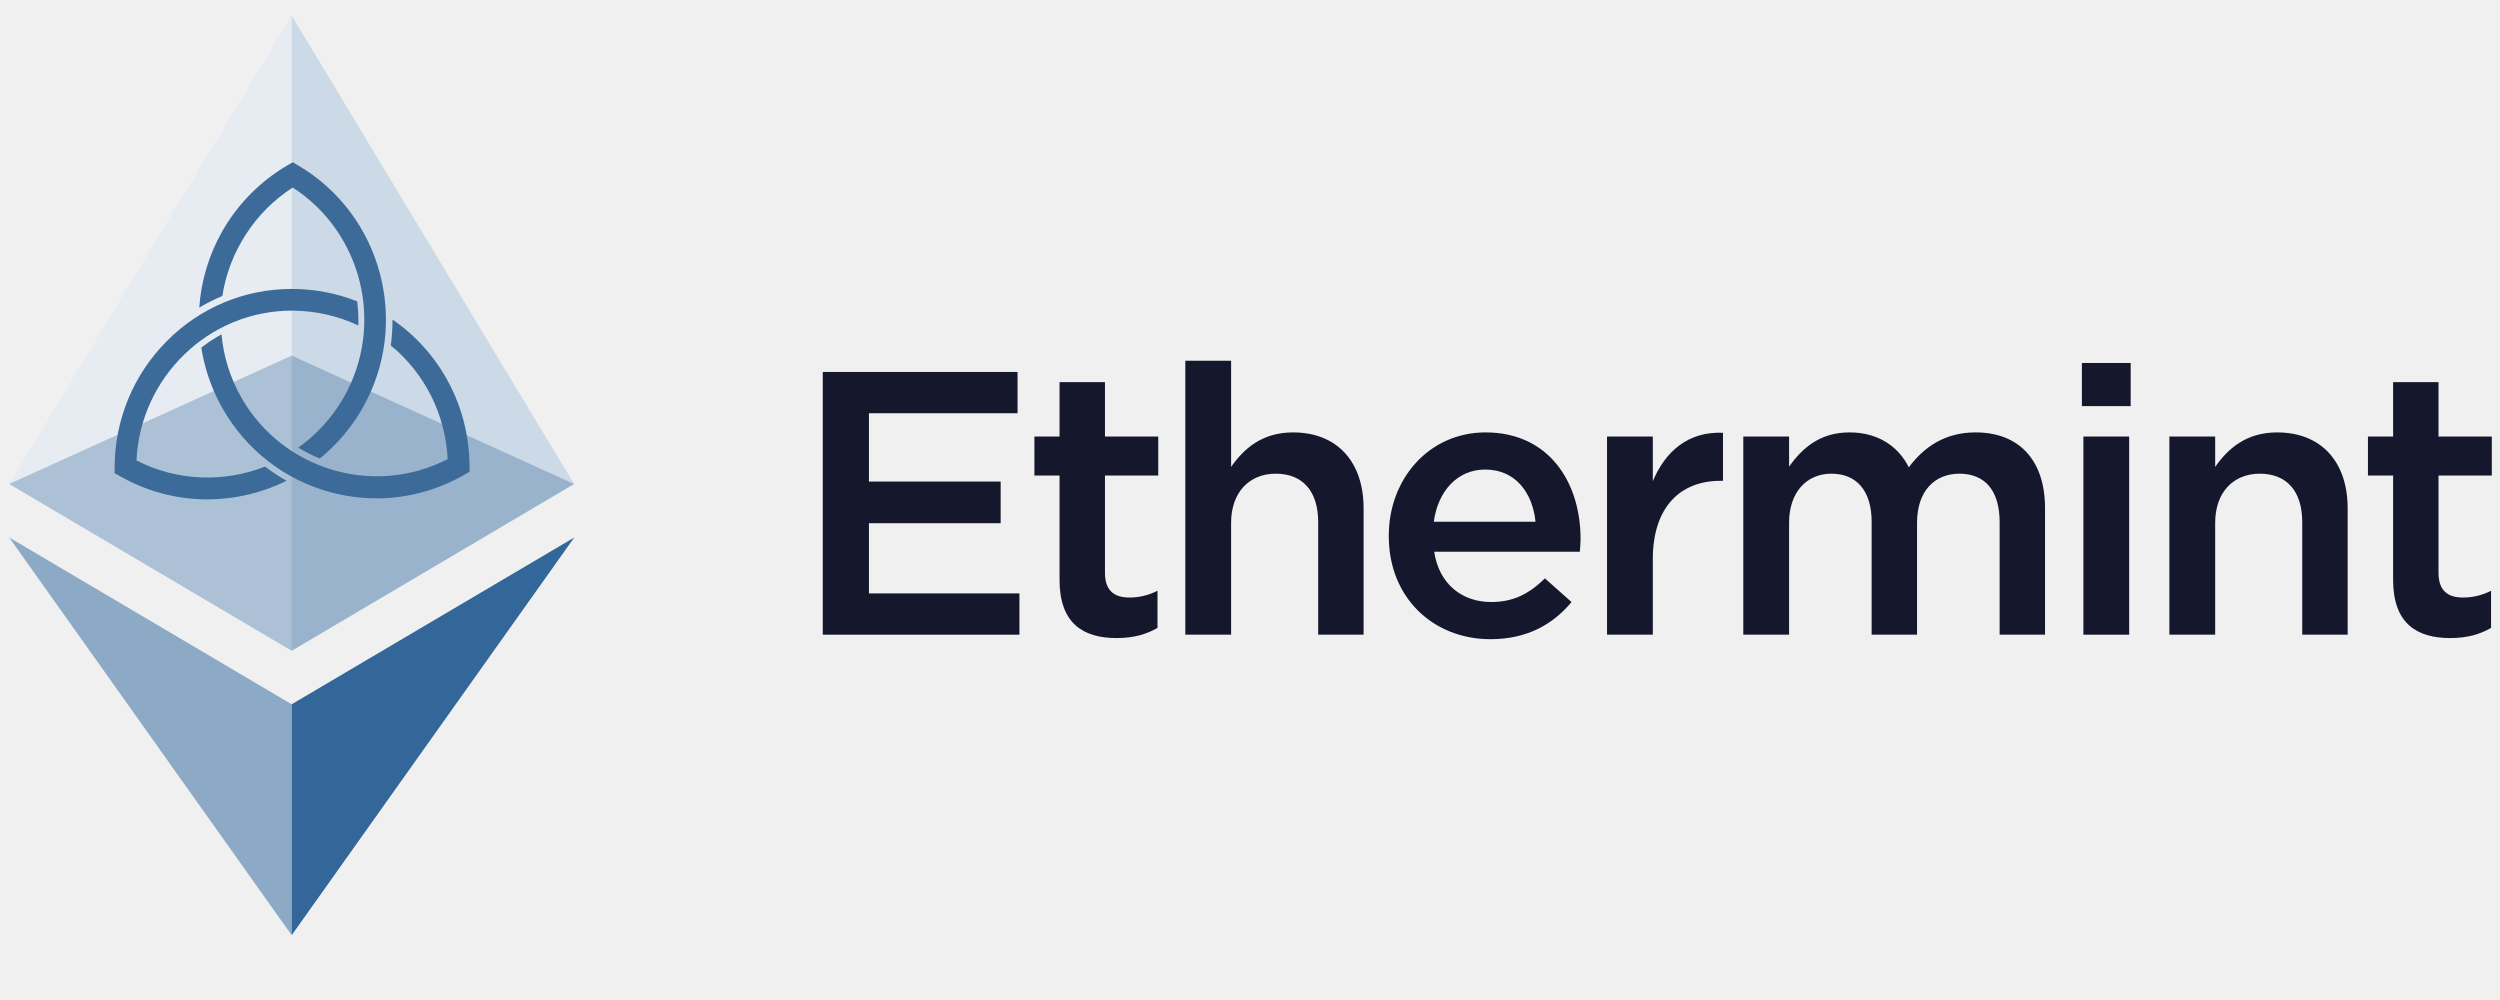
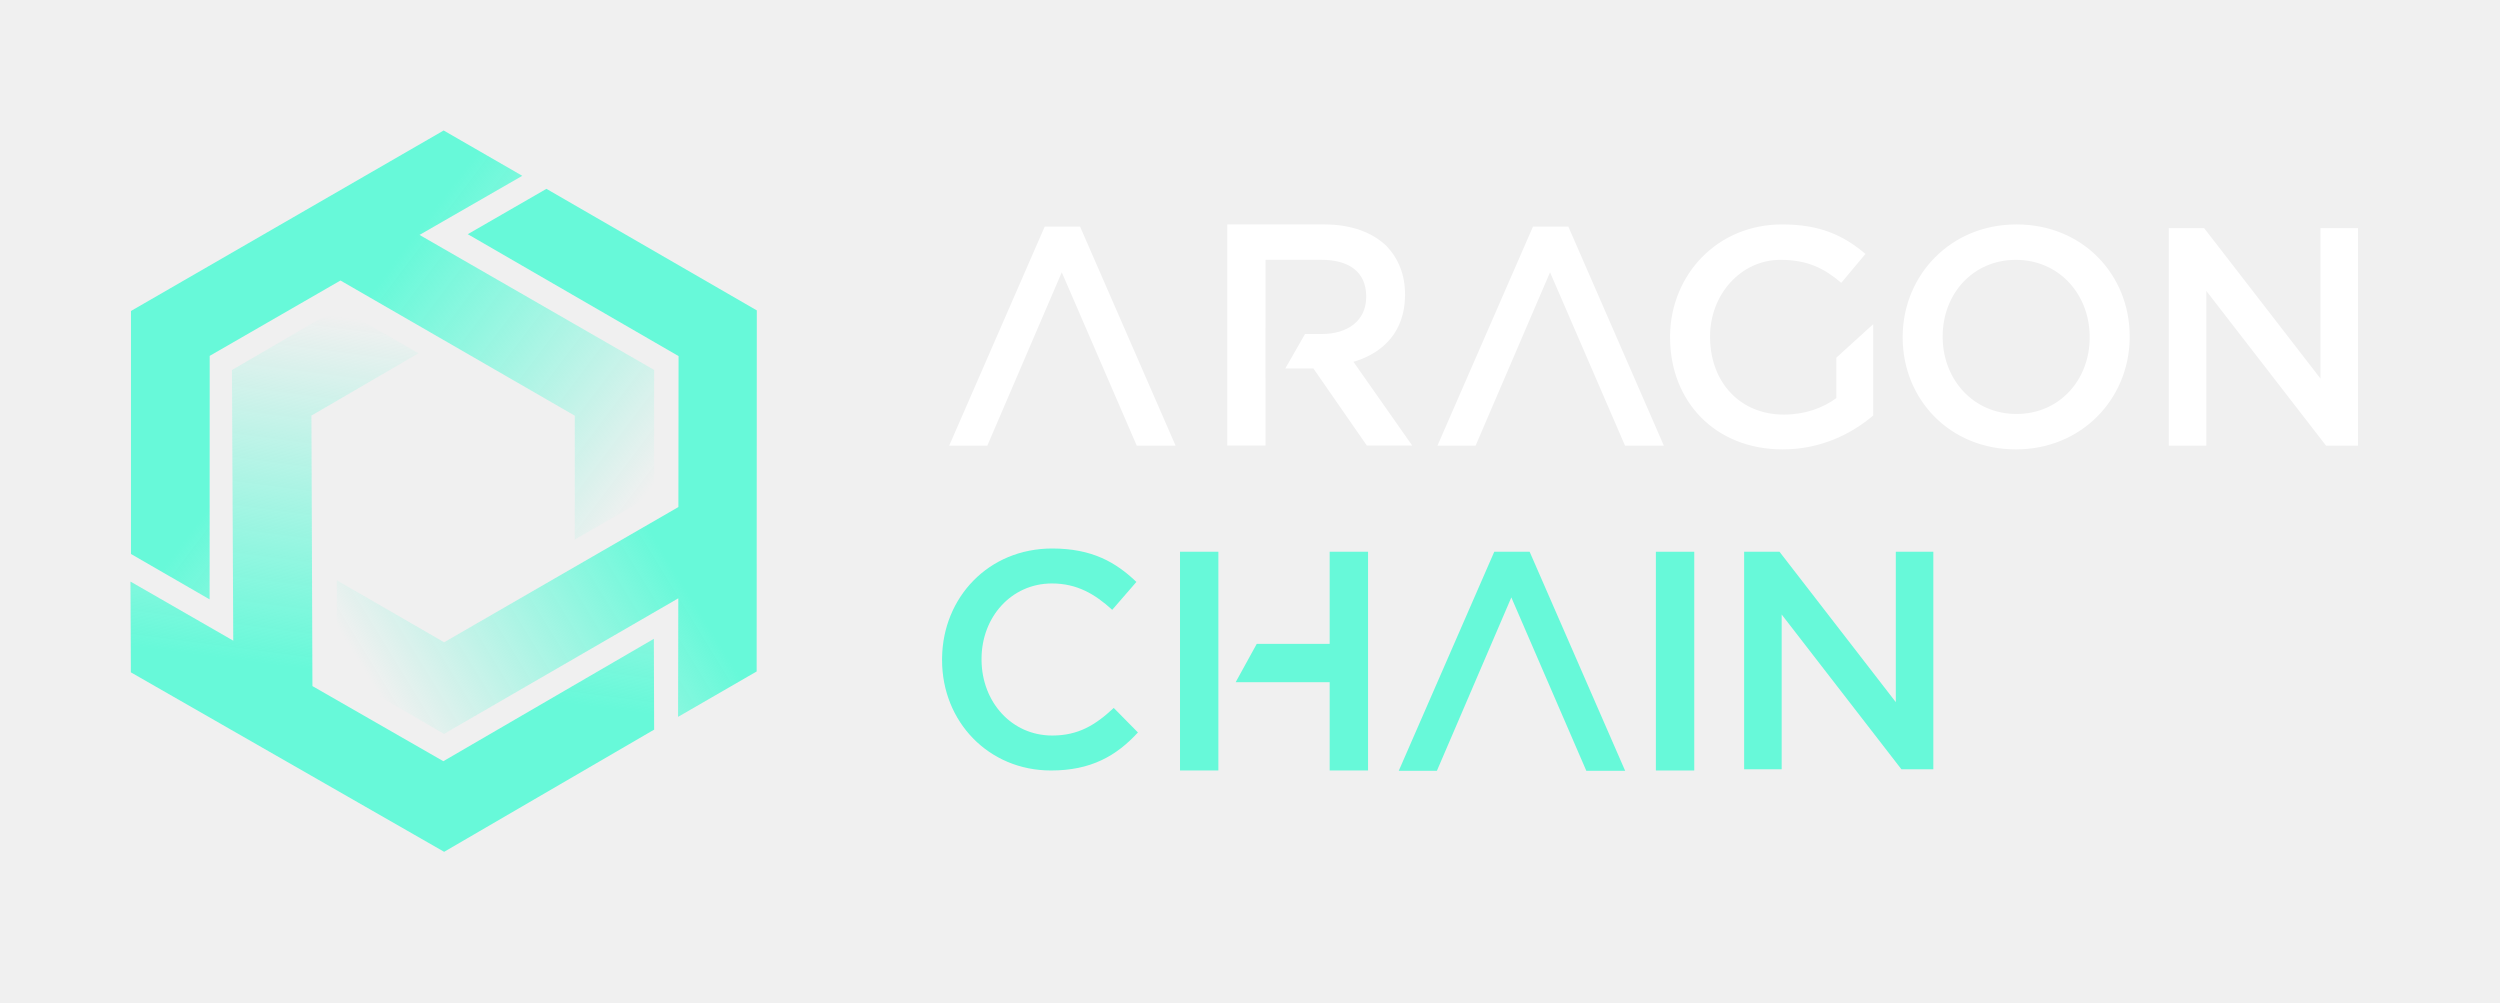
- <svg xmlns="http://www.w3.org/2000/svg" width="160" height="64" viewBox="0 0 160 64" fill="none">
-   <g clip-path="url(#clip0)">
-     <path d="M0.588 30.976L18.666 41.65V1L0.588 30.976Z" fill="#E6ECF2" />
-     <path d="M18.667 1V41.65L36.739 30.976L18.667 1Z" fill="#CCD9E6" />
-     <path d="M0.588 34.399L18.666 59.851V45.073L0.588 34.399Z" fill="#8CA9C6" />
-     <path d="M18.667 45.073V59.851L36.753 34.399L18.667 45.073Z" fill="#336699" />
-     <g opacity="0.25">
-       <path d="M18.666 22.759L0.588 30.976L18.666 41.65L36.738 30.976L18.666 22.759Z" fill="#004080" />
-     </g>
-     <path fill-rule="evenodd" clip-rule="evenodd" d="M22.859 19.285C21.537 18.764 20.113 18.491 18.675 18.491C15.652 18.491 12.809 19.679 10.669 21.837C8.539 23.985 7.355 26.838 7.336 29.871L7.333 30.278L7.687 30.48C9.39 31.45 11.317 31.961 13.269 31.961C13.322 31.961 13.376 31.96 13.43 31.959C15.132 31.935 16.815 31.525 18.341 30.769C17.86 30.5 17.399 30.196 16.961 29.861C14.3 30.911 11.286 30.781 8.734 29.467C8.982 24.145 13.359 19.881 18.675 19.881C20.153 19.881 21.614 20.209 22.933 20.831C22.95 20.316 22.925 19.799 22.859 19.285" fill="#3D6B99" />
-     <path fill-rule="evenodd" clip-rule="evenodd" d="M30.05 29.783C30.01 26.003 28.177 22.553 25.12 20.453C25.123 21.006 25.086 21.558 25.01 22.108C27.182 23.888 28.506 26.51 28.651 29.382C23.966 31.806 18.125 30.108 15.464 25.477C14.745 24.226 14.304 22.828 14.175 21.398C13.723 21.646 13.291 21.931 12.883 22.25C13.098 23.625 13.565 24.961 14.262 26.174C15.776 28.808 18.209 30.697 21.114 31.492C22.1 31.762 23.102 31.895 24.099 31.895C26.04 31.895 27.961 31.389 29.7 30.396L30.055 30.193L30.05 29.783Z" fill="#3D6B99" />
-     <path fill-rule="evenodd" clip-rule="evenodd" d="M19.084 10.588L18.735 10.383L18.384 10.588C16.655 11.602 15.219 13.056 14.23 14.792C13.376 16.291 12.871 17.971 12.752 19.686C13.226 19.404 13.719 19.156 14.229 18.944C14.668 16.118 16.308 13.563 18.734 12.002C23.188 14.872 24.653 20.822 21.978 25.469C21.253 26.727 20.262 27.815 19.088 28.65C19.527 28.918 19.987 29.151 20.466 29.345C21.551 28.464 22.474 27.384 23.177 26.163C26.301 20.738 24.465 13.751 19.084 10.588" fill="#3D6B99" />
-     <path d="M52.657 40.62H65.243V37.978H55.612V33.486H64.042V30.82H55.612V26.448H65.123V23.806H52.657V40.62Z" fill="#15182D" />
-     <path d="M71.462 40.836C72.567 40.836 73.36 40.596 74.08 40.187V37.809C73.504 38.098 72.927 38.242 72.279 38.242C71.294 38.242 70.718 37.785 70.718 36.657V30.436H74.128V27.938H70.718V24.455H67.811V27.938H66.202V30.436H67.811V37.113C67.811 39.899 69.325 40.836 71.462 40.836Z" fill="#15182D" />
-     <path d="M75.861 40.62H78.791V33.462C78.791 31.492 79.968 30.316 81.65 30.316C83.379 30.316 84.364 31.444 84.364 33.414V40.62H87.27V32.525C87.27 29.595 85.613 27.674 82.754 27.674C80.785 27.674 79.608 28.706 78.791 29.883V23.086H75.861V40.62Z" fill="#15182D" />
-     <path d="M95.391 40.908C97.721 40.908 99.378 39.971 100.579 38.53L98.874 37.017C97.865 38.002 96.856 38.53 95.439 38.53C93.566 38.53 92.101 37.377 91.788 35.312H101.108C101.132 35.023 101.156 34.759 101.156 34.495C101.156 30.844 99.114 27.674 95.079 27.674C91.452 27.674 88.882 30.652 88.882 34.279V34.327C88.882 38.242 91.716 40.908 95.391 40.908ZM91.764 33.39C92.029 31.42 93.278 30.051 95.055 30.051C96.977 30.051 98.081 31.517 98.273 33.39H91.764Z" fill="#15182D" />
-     <path d="M102.85 40.62H105.78V35.792C105.78 32.429 107.557 30.772 110.103 30.772H110.271V27.698C108.038 27.601 106.572 28.898 105.78 30.796V27.938H102.85V40.62Z" fill="#15182D" />
-     <path d="M111.571 40.62H114.501V33.462C114.501 31.517 115.606 30.316 117.215 30.316C118.824 30.316 119.785 31.42 119.785 33.39V40.62H122.691V33.462C122.691 31.42 123.82 30.316 125.405 30.316C127.039 30.316 127.976 31.396 127.976 33.414V40.62H130.882V32.525C130.882 29.427 129.2 27.674 126.438 27.674C124.517 27.674 123.172 28.562 122.163 29.907C121.49 28.562 120.193 27.674 118.368 27.674C116.422 27.674 115.317 28.73 114.501 29.859V27.938H111.571V40.62Z" fill="#15182D" />
-     <path d="M133.241 25.992H136.363V23.23H133.241V25.992ZM133.337 40.62H136.267V27.938H133.337V40.62Z" fill="#15182D" />
-     <path d="M138.841 40.62H141.771V33.462C141.771 31.492 142.948 30.316 144.629 30.316C146.359 30.316 147.343 31.444 147.343 33.414V40.62H150.25V32.525C150.25 29.595 148.592 27.674 145.734 27.674C143.764 27.674 142.588 28.706 141.771 29.883V27.938H138.841V40.62Z" fill="#15182D" />
-     <path d="M156.81 40.836C157.915 40.836 158.707 40.596 159.428 40.187V37.809C158.851 38.098 158.275 38.242 157.626 38.242C156.641 38.242 156.065 37.785 156.065 36.657V30.436H159.476V27.938H156.065V24.455H153.159V27.938H151.549V30.436H153.159V37.113C153.159 39.899 154.672 40.836 156.81 40.836Z" fill="#15182D" />
-   </g>
+ <svg xmlns="http://www.w3.org/2000/svg" width="958" height="384" viewBox="0 0 958 384" fill="none">
+   <path d="M80.319 229.683L50.186 212.281V119.171L170.007 50L200.14 67.371L160.763 90.021L250.657 141.755V189.256L220.254 206.76V159.294L130.462 107.49L80.354 136.371L80.319 229.683Z" fill="url(#paint0_linear)" />
+   <path d="M179.25 89.741L209.395 72.36L290.01 118.944L289.951 257.301L259.834 274.7L259.925 229.273L170.154 281.221L129.027 257.451L129.083 222.371L170.182 246.119L259.96 194.298L260.027 136.458L179.25 89.741Z" fill="url(#paint1_linear)" />
+   <path d="M250.556 244.793L250.668 279.591L170.192 326.416L50.144 257.637L50 222.857L89.381 245.5L88.887 141.787L129.947 117.894L160.368 135.37L119.339 159.245L119.721 262.906L169.884 291.692L250.556 244.793Z" fill="url(#paint2_linear)" />
+   <path d="M507.451 86C517.93 86 526.146 89.147 531.505 94.472C535.911 99.192 538.411 105.365 538.411 112.748L538.408 113.442C538.236 126.789 530.424 134.933 519.393 138.42L518.645 138.648L541.15 170.721H523.765L503.284 141.19L492.533 141.187L500.077 127.995L506.38 127.997C516.62 127.997 523.222 122.796 523.516 114.426L523.527 113.837L523.524 113.272C523.378 104.283 517.087 99.555 506.261 99.555H484.946L484.944 125.745L484.932 125.743V144.636L484.944 144.63L484.946 170.721H470.3V86H507.451Z" fill="white" />
+   <path d="M682.872 86C697.252 86 706.284 90.048 714.841 97.311L705.571 108.385C699.153 102.908 692.736 99.574 682.277 99.574C667.065 99.574 655.299 112.909 655.299 128.864L655.306 129.856C655.632 146.616 666.84 158.869 683.585 158.869C691.547 158.869 698.559 156.369 703.67 152.558V137.08L717.812 124.221V159.226C709.493 166.251 697.846 172.205 683.109 172.205C657.082 172.205 639.968 153.63 639.968 129.34L639.974 128.343C640.354 105.338 657.95 86 682.872 86ZM772.719 86C798.271 86 816.098 105.408 816.098 128.864L816.092 129.854C815.709 152.862 797.759 172.205 772.482 172.205C746.93 172.205 729.103 152.797 729.103 129.34L729.109 128.351C729.492 105.342 747.442 86 772.719 86ZM413.882 86.834L450.486 170.776L435.605 170.775L406.87 104.336L378.343 170.775L363.728 170.776L400.333 86.834H413.882ZM600.986 86.834L637.591 170.776L622.71 170.775L593.975 104.336L565.448 170.775L550.833 170.776L587.438 86.834H600.986ZM844.632 87.429L889.2 145.057V87.429H903.58V170.776H891.339L845.464 111.48V170.776H831.084V87.429H844.632ZM772.482 99.574C755.962 99.574 744.434 112.671 744.434 128.864L744.441 129.815C744.778 145.685 756.326 158.631 772.719 158.631C789.239 158.631 800.767 145.534 800.767 129.34L800.76 128.39C800.423 112.52 788.875 99.574 772.482 99.574Z" fill="white" />
+   <rect x="634.532" y="211.429" width="14.706" height="83.824" fill="#67F9D9" />
+   <path d="M402.749 295.25C417.994 295.25 427.728 289.728 436.054 280.681L426.79 271.282C419.753 277.861 413.186 281.856 403.218 281.856C387.661 281.856 376.356 269.074 376.132 253.2L376.128 252.483C376.128 236.387 387.621 223.581 403.101 223.581C412.6 223.581 419.519 227.575 426.203 233.685L435.468 222.993C427.611 215.474 418.463 210.187 403.218 210.187C378.721 210.187 361.35 228.957 361.005 252.018L361 252.953C361 276.569 378.825 295.25 402.749 295.25Z" fill="#67F9D9" />
+   <path d="M622.759 295.371L586.155 211.429H572.606L536.001 295.371L550.617 295.371L579.143 228.932L607.878 295.371L622.759 295.371Z" fill="#67F9D9" />
+   <path fill-rule="evenodd" clip-rule="evenodd" d="M452.177 211.429H466.883V295.253H452.177V211.429ZM509.531 211.429H524.237V295.253H509.531V261.429H473.501L481.589 246.723L509.531 246.723V211.429Z" fill="#67F9D9" />
+   <path d="M726.471 269.057L681.904 211.429H668.355V294.776H682.736V235.481L728.611 294.776H740.852V211.429H726.471V269.057Z" fill="#67F9D9" />
  <defs>
-     <clipPath id="clip0">
-       <rect width="160" height="64" fill="white" />
-     </clipPath>
+     <linearGradient id="paint0_linear" x1="135.197" y1="121.456" x2="239.633" y2="200.241" gradientUnits="userSpaceOnUse">
+       <stop stop-color="#67F9D9" />
+       <stop offset="1" stop-color="#67F9D9" stop-opacity="0" />
+     </linearGradient>
+     <linearGradient id="paint1_linear" x1="235.969" y1="181.919" x2="132.4" y2="245.52" gradientUnits="userSpaceOnUse">
+       <stop stop-color="#67F9D9" />
+       <stop offset="1" stop-color="#67F9D9" stop-opacity="0" />
+     </linearGradient>
+     <linearGradient id="paint2_linear" x1="108.631" y1="255.207" x2="126.24" y2="120.794" gradientUnits="userSpaceOnUse">
+       <stop stop-color="#67F9D9" />
+       <stop offset="1" stop-color="#67F9D9" stop-opacity="0" />
+     </linearGradient>
  </defs>
</svg>
